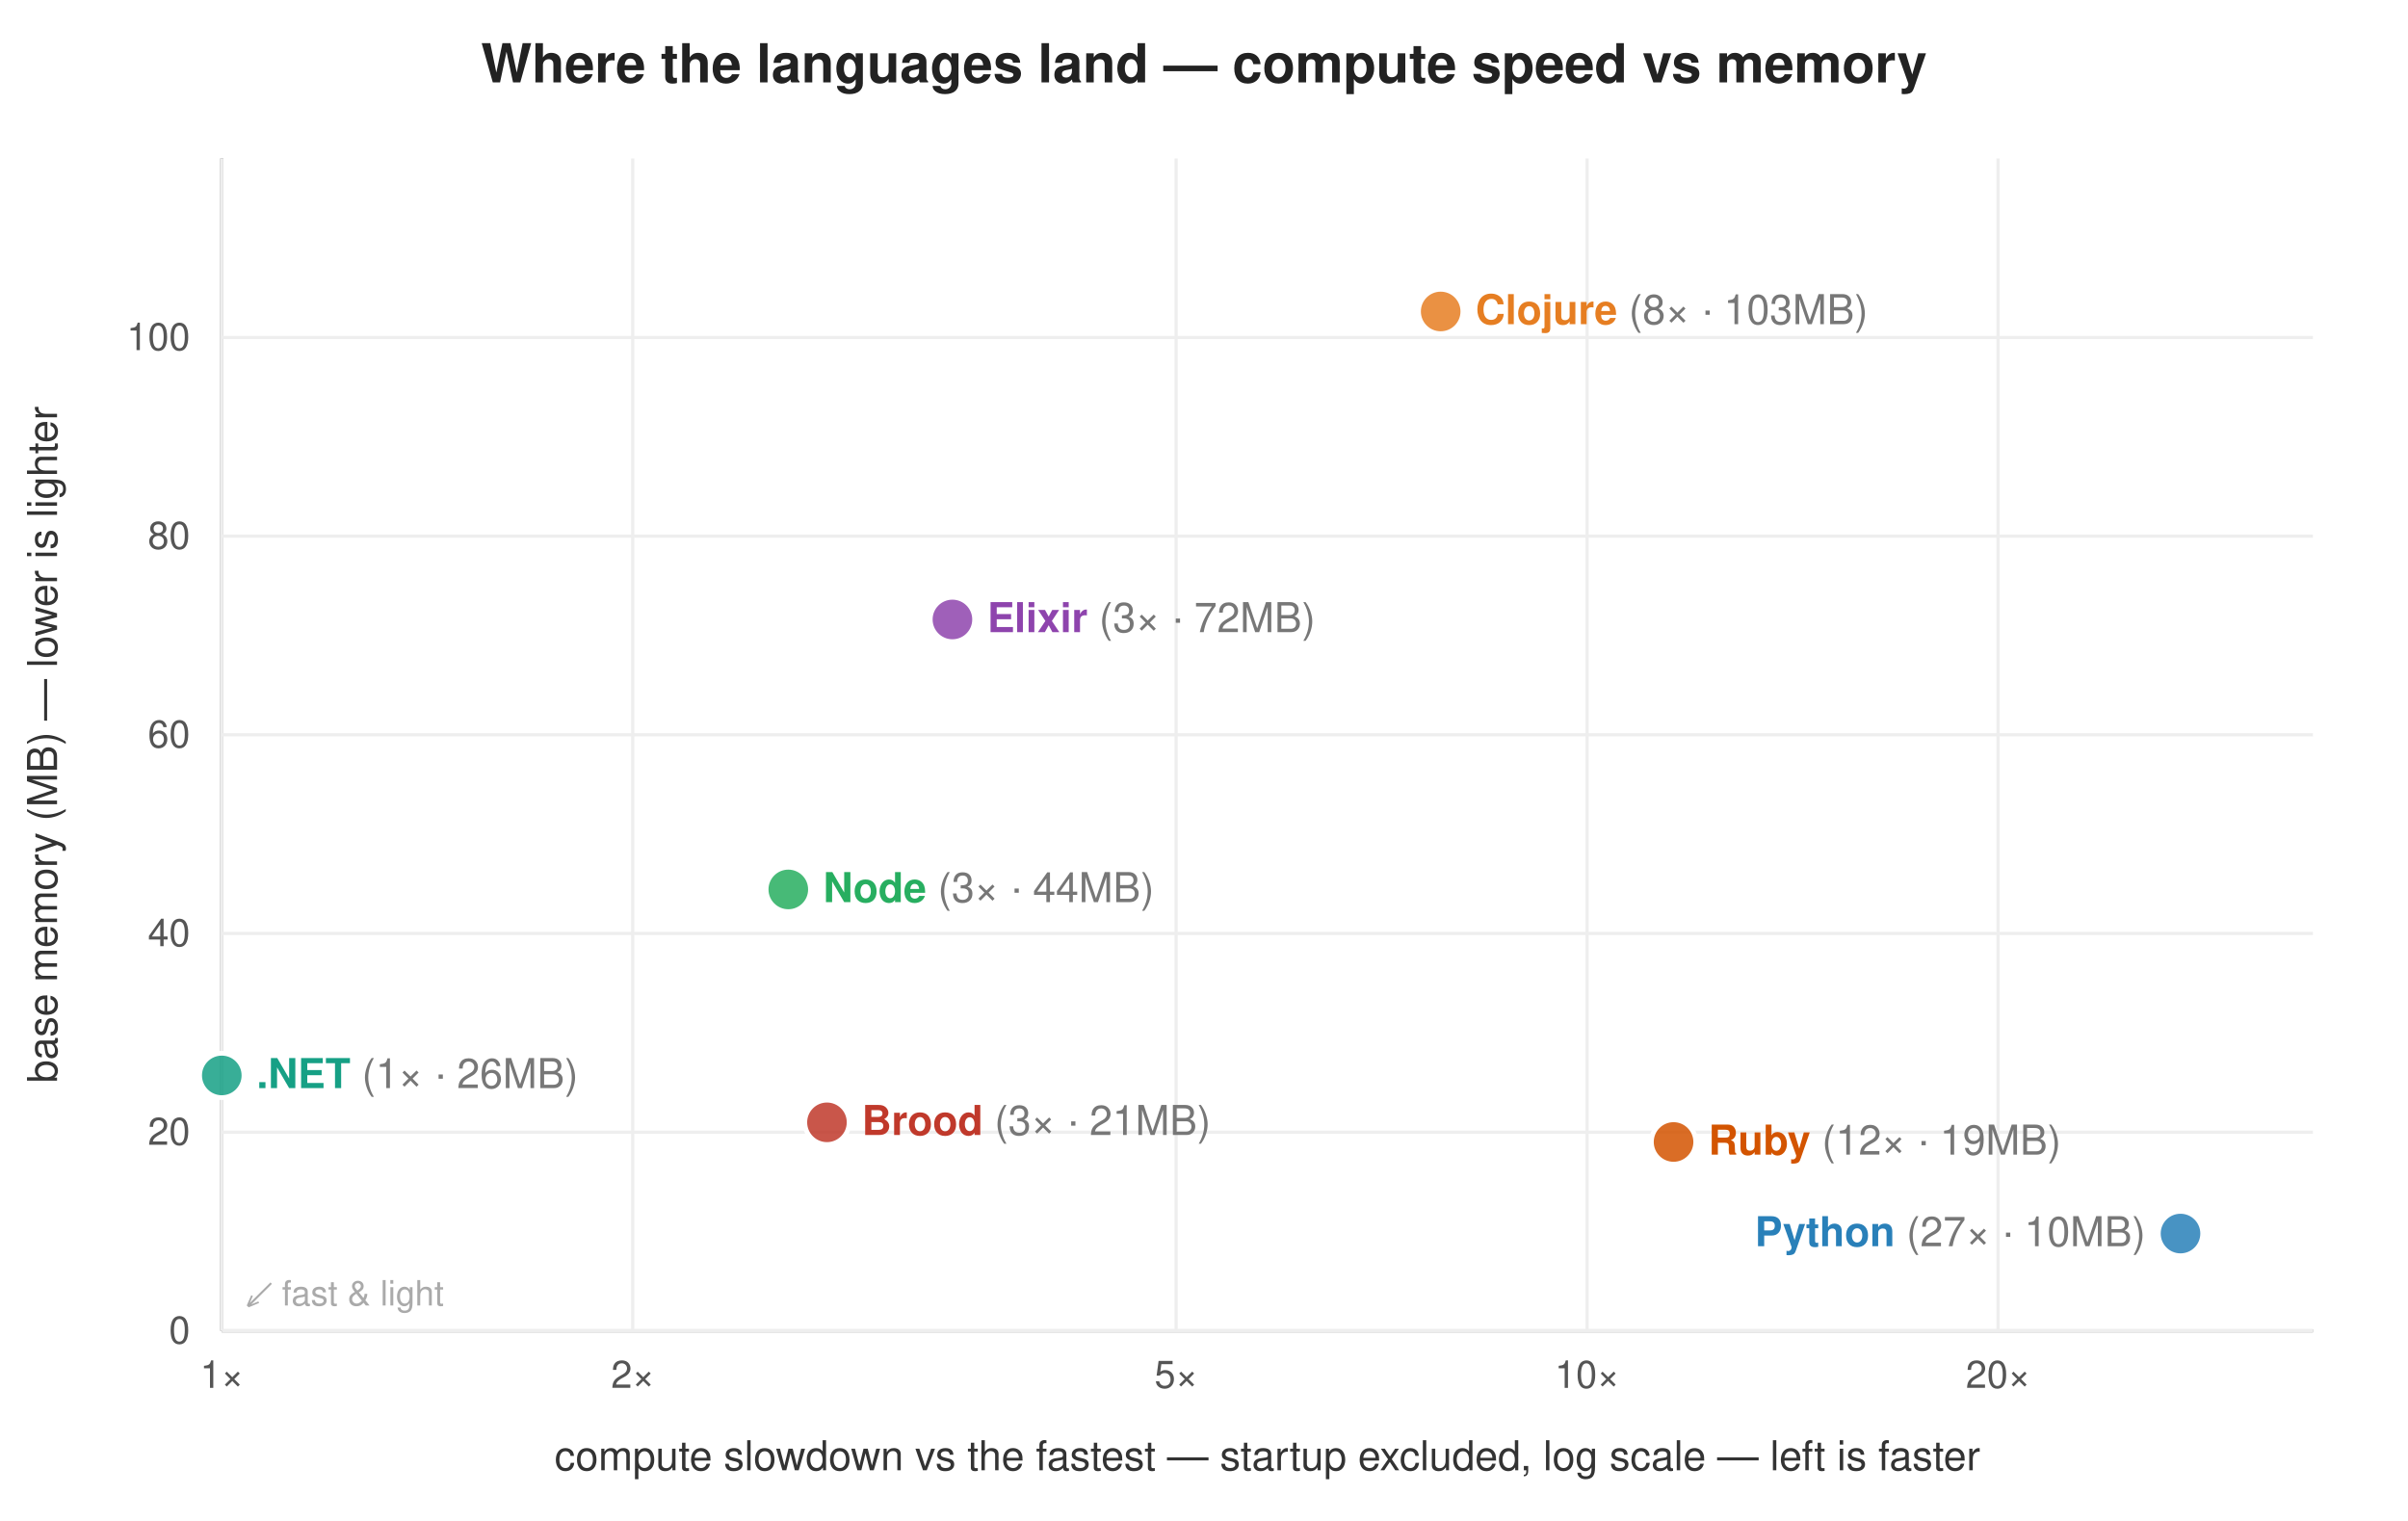
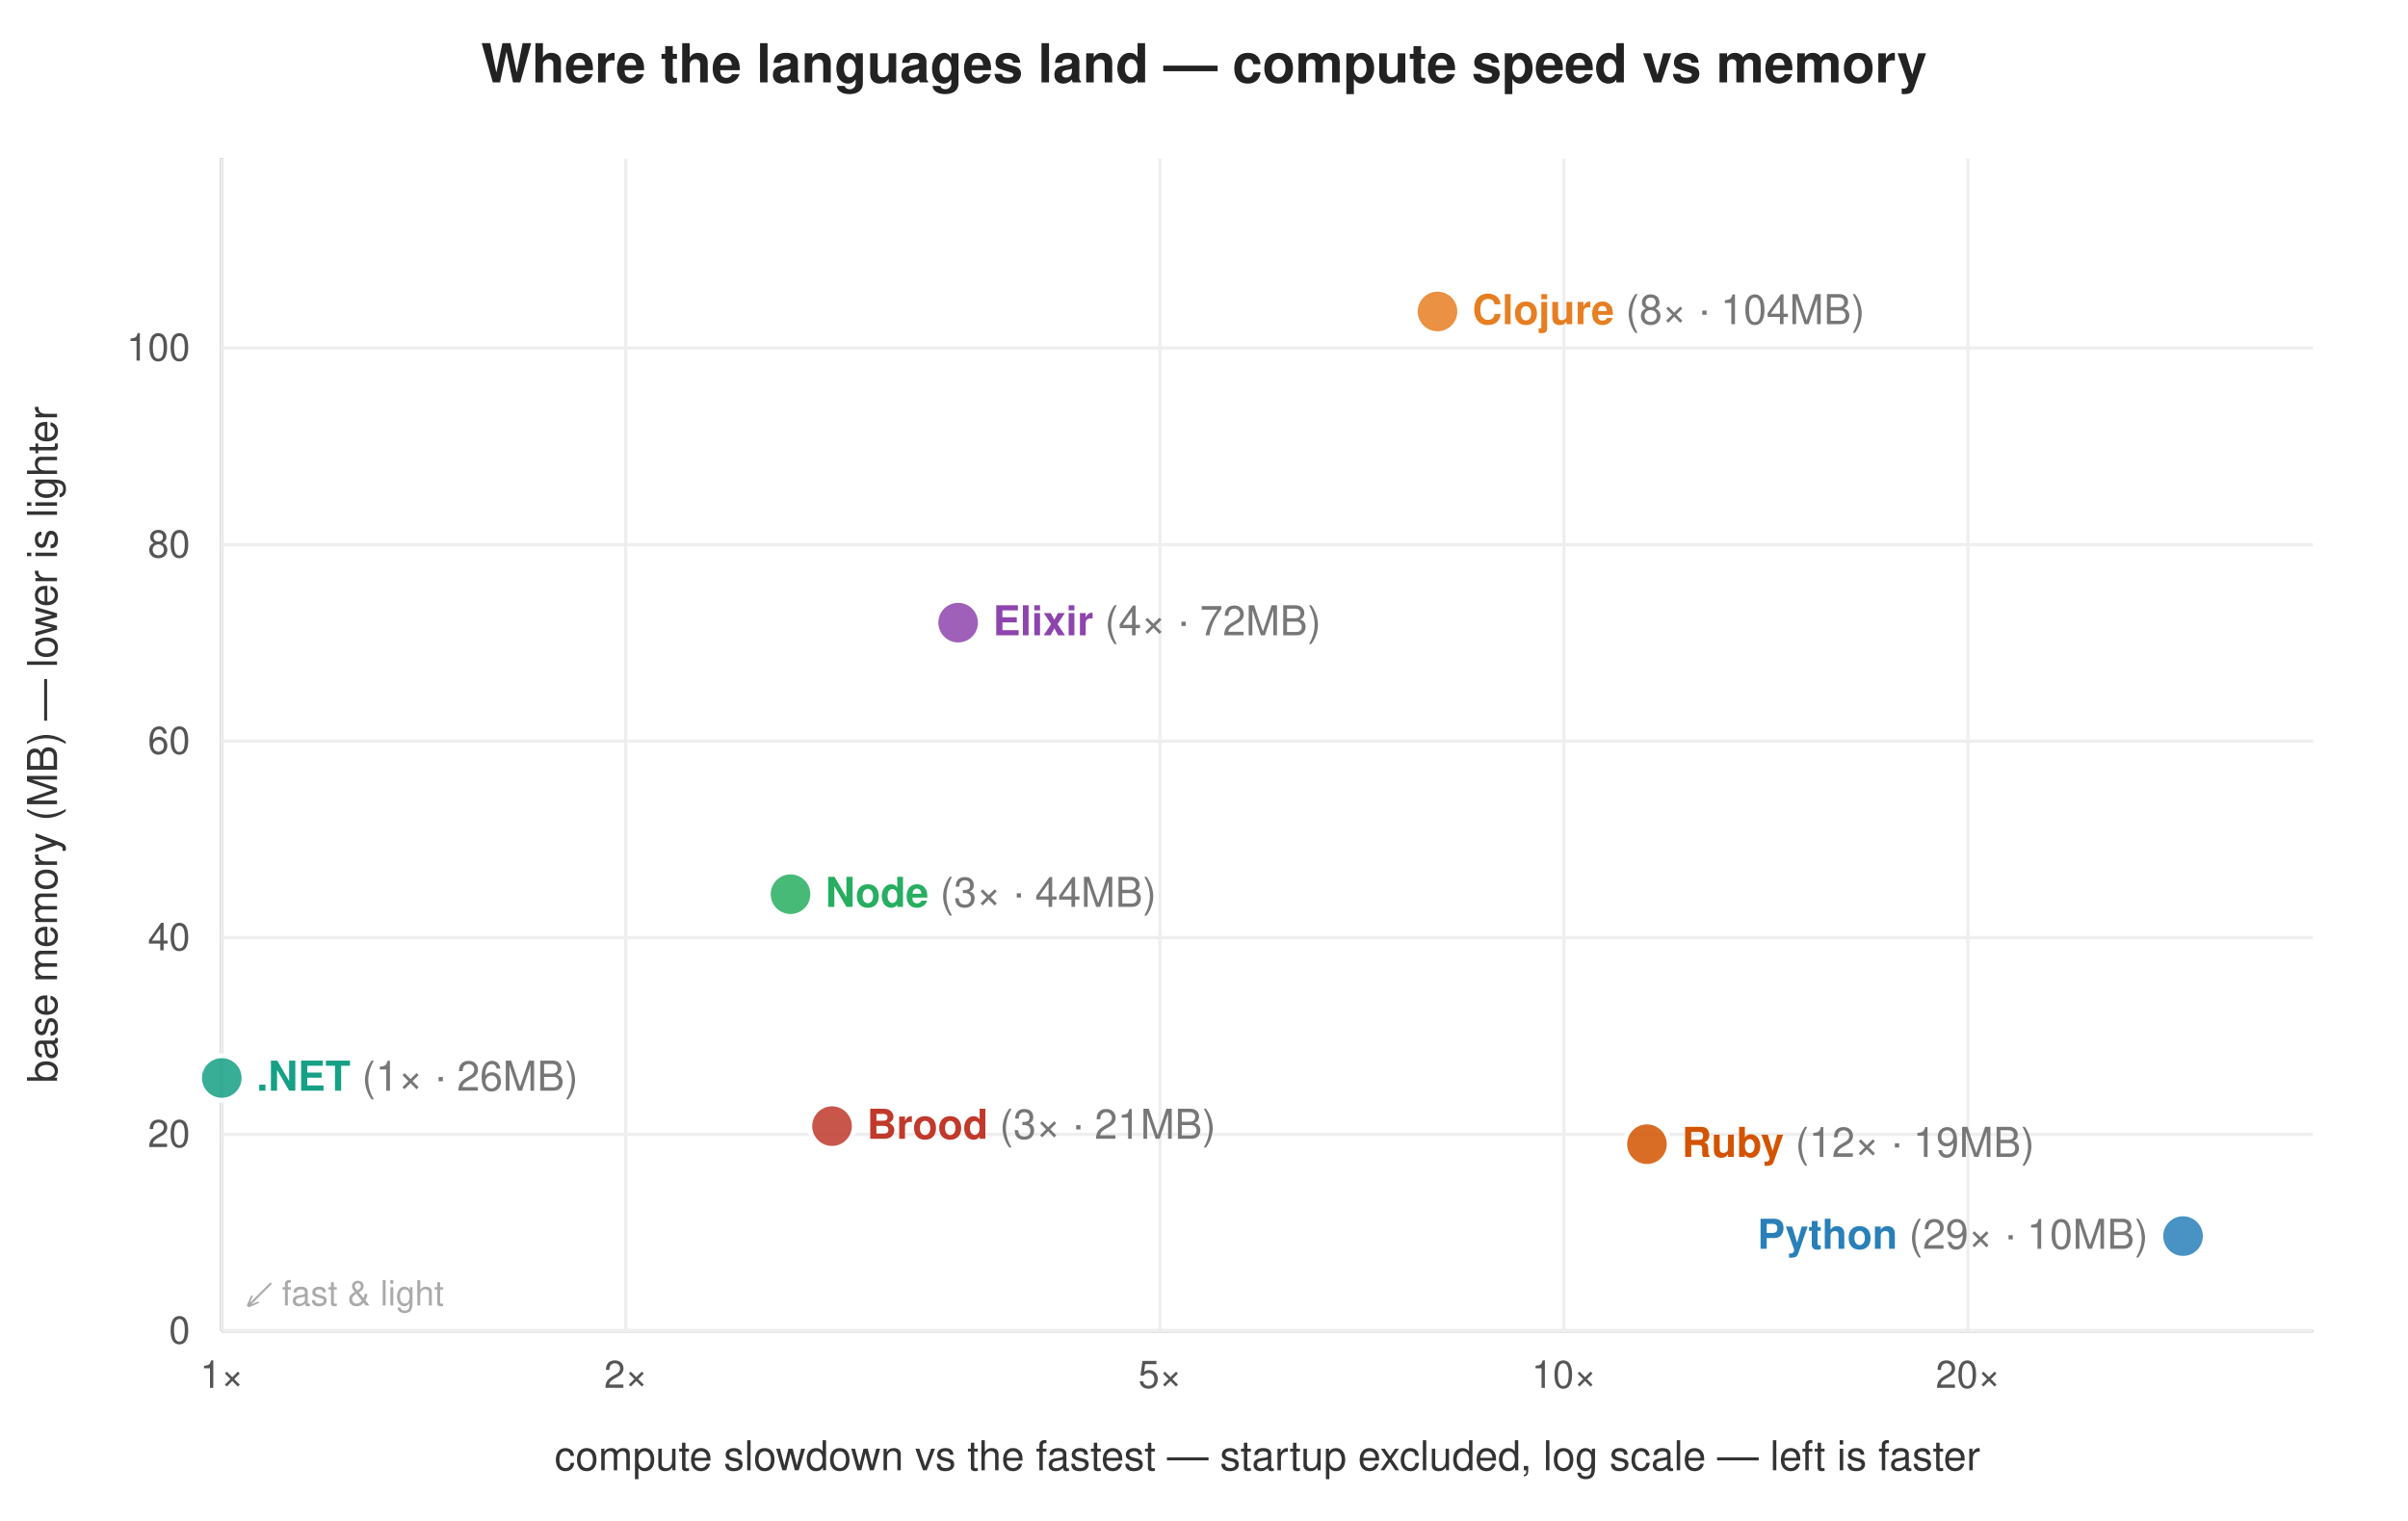
<svg xmlns="http://www.w3.org/2000/svg" width="760" height="480" viewBox="0 0 760 480" font-family="system-ui,Segoe UI,Helvetica,Arial,sans-serif">
  <rect width="760" height="480" fill="#ffffff" />
  <text x="380.0" y="26" text-anchor="middle" font-size="17" font-weight="700" fill="#222">Where the languages land — compute speed vs memory</text>
  <line x1="70" y1="420" x2="730" y2="420" stroke="#888" stroke-width="1" />
  <line x1="70" y1="50" x2="70" y2="420" stroke="#888" stroke-width="1" />
  <line x1="70.0" y1="50" x2="70.0" y2="420" stroke="#eee" stroke-width="1" />
  <text x="70.0" y="438" text-anchor="middle" font-size="12" fill="#555">1×</text>
-   <line x1="199.7" y1="50" x2="199.7" y2="420" stroke="#eee" stroke-width="1" />
-   <text x="199.7" y="438" text-anchor="middle" font-size="12" fill="#555">2×</text>
-   <line x1="371.2" y1="50" x2="371.2" y2="420" stroke="#eee" stroke-width="1" />
-   <text x="371.2" y="438" text-anchor="middle" font-size="12" fill="#555">5×</text>
-   <line x1="500.9" y1="50" x2="500.9" y2="420" stroke="#eee" stroke-width="1" />
-   <text x="500.9" y="438" text-anchor="middle" font-size="12" fill="#555">10×</text>
-   <line x1="630.6" y1="50" x2="630.6" y2="420" stroke="#eee" stroke-width="1" />
-   <text x="630.6" y="438" text-anchor="middle" font-size="12" fill="#555">20×</text>
+   <line x1="197.5" y1="50" x2="197.5" y2="420" stroke="#eee" stroke-width="1" />
+   <text x="197.5" y="438" text-anchor="middle" font-size="12" fill="#555">2×</text>
+   <line x1="366.1" y1="50" x2="366.1" y2="420" stroke="#eee" stroke-width="1" />
+   <text x="366.1" y="438" text-anchor="middle" font-size="12" fill="#555">5×</text>
+   <line x1="493.6" y1="50" x2="493.6" y2="420" stroke="#eee" stroke-width="1" />
+   <text x="493.6" y="438" text-anchor="middle" font-size="12" fill="#555">10×</text>
+   <line x1="621.1" y1="50" x2="621.1" y2="420" stroke="#eee" stroke-width="1" />
+   <text x="621.1" y="438" text-anchor="middle" font-size="12" fill="#555">20×</text>
  <line x1="70" y1="420.0" x2="730" y2="420.0" stroke="#eee" stroke-width="1" />
  <text x="60" y="424.0" text-anchor="end" font-size="12" fill="#555">0</text>
-   <line x1="70" y1="357.3" x2="730" y2="357.3" stroke="#eee" stroke-width="1" />
-   <text x="60" y="361.3" text-anchor="end" font-size="12" fill="#555">20</text>
-   <line x1="70" y1="294.6" x2="730" y2="294.6" stroke="#eee" stroke-width="1" />
-   <text x="60" y="298.6" text-anchor="end" font-size="12" fill="#555">40</text>
-   <line x1="70" y1="231.9" x2="730" y2="231.9" stroke="#eee" stroke-width="1" />
-   <text x="60" y="235.9" text-anchor="end" font-size="12" fill="#555">60</text>
-   <line x1="70" y1="169.2" x2="730" y2="169.2" stroke="#eee" stroke-width="1" />
-   <text x="60" y="173.2" text-anchor="end" font-size="12" fill="#555">80</text>
-   <line x1="70" y1="106.5" x2="730" y2="106.5" stroke="#eee" stroke-width="1" />
-   <text x="60" y="110.5" text-anchor="end" font-size="12" fill="#555">100</text>
+   <line x1="70" y1="358.0" x2="730" y2="358.0" stroke="#eee" stroke-width="1" />
+   <text x="60" y="362.0" text-anchor="end" font-size="12" fill="#555">20</text>
+   <line x1="70" y1="295.9" x2="730" y2="295.9" stroke="#eee" stroke-width="1" />
+   <text x="60" y="299.9" text-anchor="end" font-size="12" fill="#555">40</text>
+   <line x1="70" y1="233.9" x2="730" y2="233.9" stroke="#eee" stroke-width="1" />
+   <text x="60" y="237.9" text-anchor="end" font-size="12" fill="#555">60</text>
+   <line x1="70" y1="171.9" x2="730" y2="171.9" stroke="#eee" stroke-width="1" />
+   <text x="60" y="175.9" text-anchor="end" font-size="12" fill="#555">80</text>
+   <line x1="70" y1="109.8" x2="730" y2="109.8" stroke="#eee" stroke-width="1" />
+   <text x="60" y="113.8" text-anchor="end" font-size="12" fill="#555">100</text>
  <text x="400.0" y="464" text-anchor="middle" font-size="13" fill="#333">compute slowdown vs the fastest — startup excluded, log scale — left is faster</text>
  <text x="18" y="235.0" text-anchor="middle" font-size="13" fill="#333" transform="rotate(-90 18 235.0)">base memory (MB) — lower is lighter</text>
  <text x="78" y="412" font-size="11" fill="#aaa">↙ fast &amp; light</text>
-   <circle cx="688.2" cy="389.3" r="7" fill="#2980b9" fill-opacity="0.85" stroke="#fff" stroke-width="1.5" />
-   <text x="677.2" y="393.3" text-anchor="end" font-size="13" font-weight="600" fill="#2980b9">Python <tspan font-weight="400" fill="#777">(27× · 10MB)</tspan>
+   <circle cx="689.0" cy="390.1" r="7" fill="#2980b9" fill-opacity="0.85" stroke="#fff" stroke-width="1.5" />
+   <text x="678.0" y="394.1" text-anchor="end" font-size="13" font-weight="600" fill="#2980b9">Python <tspan font-weight="400" fill="#777">(29× · 10MB)</tspan>
  </text>
-   <circle cx="528.2" cy="360.4" r="7" fill="#d35400" fill-opacity="0.85" stroke="#fff" stroke-width="1.5" />
-   <text x="539.2" y="364.4" text-anchor="start" font-size="13" font-weight="600" fill="#d35400">Ruby <tspan font-weight="400" fill="#777">(12× · 19MB)</tspan>
+   <circle cx="519.8" cy="361.1" r="7" fill="#d35400" fill-opacity="0.85" stroke="#fff" stroke-width="1.5" />
+   <text x="530.8" y="365.1" text-anchor="start" font-size="13" font-weight="600" fill="#d35400">Ruby <tspan font-weight="400" fill="#777">(12× · 19MB)</tspan>
  </text>
-   <circle cx="261.0" cy="354.2" r="7" fill="#c0392b" fill-opacity="0.85" stroke="#fff" stroke-width="1.5" />
-   <text x="272.0" y="358.2" text-anchor="start" font-size="13" font-weight="600" fill="#c0392b">Brood <tspan font-weight="400" fill="#777">(3× · 21MB)</tspan>
+   <circle cx="262.6" cy="355.4" r="7" fill="#c0392b" fill-opacity="0.85" stroke="#fff" stroke-width="1.5" />
+   <text x="273.6" y="359.4" text-anchor="start" font-size="13" font-weight="600" fill="#c0392b">Brood <tspan font-weight="400" fill="#777">(3× · 21MB)</tspan>
  </text>
-   <circle cx="70.0" cy="339.4" r="7" fill="#16a085" fill-opacity="0.85" stroke="#fff" stroke-width="1.5" />
-   <text x="81.0" y="343.4" text-anchor="start" font-size="13" font-weight="600" fill="#16a085">.NET <tspan font-weight="400" fill="#777">(1× · 26MB)</tspan>
+   <circle cx="70.0" cy="340.2" r="7" fill="#16a085" fill-opacity="0.85" stroke="#fff" stroke-width="1.5" />
+   <text x="81.0" y="344.2" text-anchor="start" font-size="13" font-weight="600" fill="#16a085">.NET <tspan font-weight="400" fill="#777">(1× · 26MB)</tspan>
  </text>
-   <circle cx="248.8" cy="280.7" r="7" fill="#27ae60" fill-opacity="0.85" stroke="#fff" stroke-width="1.5" />
-   <text x="259.8" y="284.7" text-anchor="start" font-size="13" font-weight="600" fill="#27ae60">Node <tspan font-weight="400" fill="#777">(3× · 44MB)</tspan>
+   <circle cx="249.5" cy="282.2" r="7" fill="#27ae60" fill-opacity="0.85" stroke="#fff" stroke-width="1.5" />
+   <text x="260.5" y="286.2" text-anchor="start" font-size="13" font-weight="600" fill="#27ae60">Node <tspan font-weight="400" fill="#777">(3× · 44MB)</tspan>
  </text>
-   <circle cx="300.6" cy="195.5" r="7" fill="#8e44ad" fill-opacity="0.85" stroke="#fff" stroke-width="1.5" />
-   <text x="311.6" y="199.5" text-anchor="start" font-size="13" font-weight="600" fill="#8e44ad">Elixir <tspan font-weight="400" fill="#777">(3× · 72MB)</tspan>
+   <circle cx="302.4" cy="196.5" r="7" fill="#8e44ad" fill-opacity="0.85" stroke="#fff" stroke-width="1.5" />
+   <text x="313.4" y="200.5" text-anchor="start" font-size="13" font-weight="600" fill="#8e44ad">Elixir <tspan font-weight="400" fill="#777">(4× · 72MB)</tspan>
  </text>
-   <circle cx="454.7" cy="98.3" r="7" fill="#e67e22" fill-opacity="0.85" stroke="#fff" stroke-width="1.5" />
-   <text x="465.7" y="102.3" text-anchor="start" font-size="13" font-weight="600" fill="#e67e22">Clojure <tspan font-weight="400" fill="#777">(8× · 103MB)</tspan>
+   <circle cx="453.7" cy="98.3" r="7" fill="#e67e22" fill-opacity="0.85" stroke="#fff" stroke-width="1.5" />
+   <text x="464.7" y="102.3" text-anchor="start" font-size="13" font-weight="600" fill="#e67e22">Clojure <tspan font-weight="400" fill="#777">(8× · 104MB)</tspan>
  </text>
</svg>
